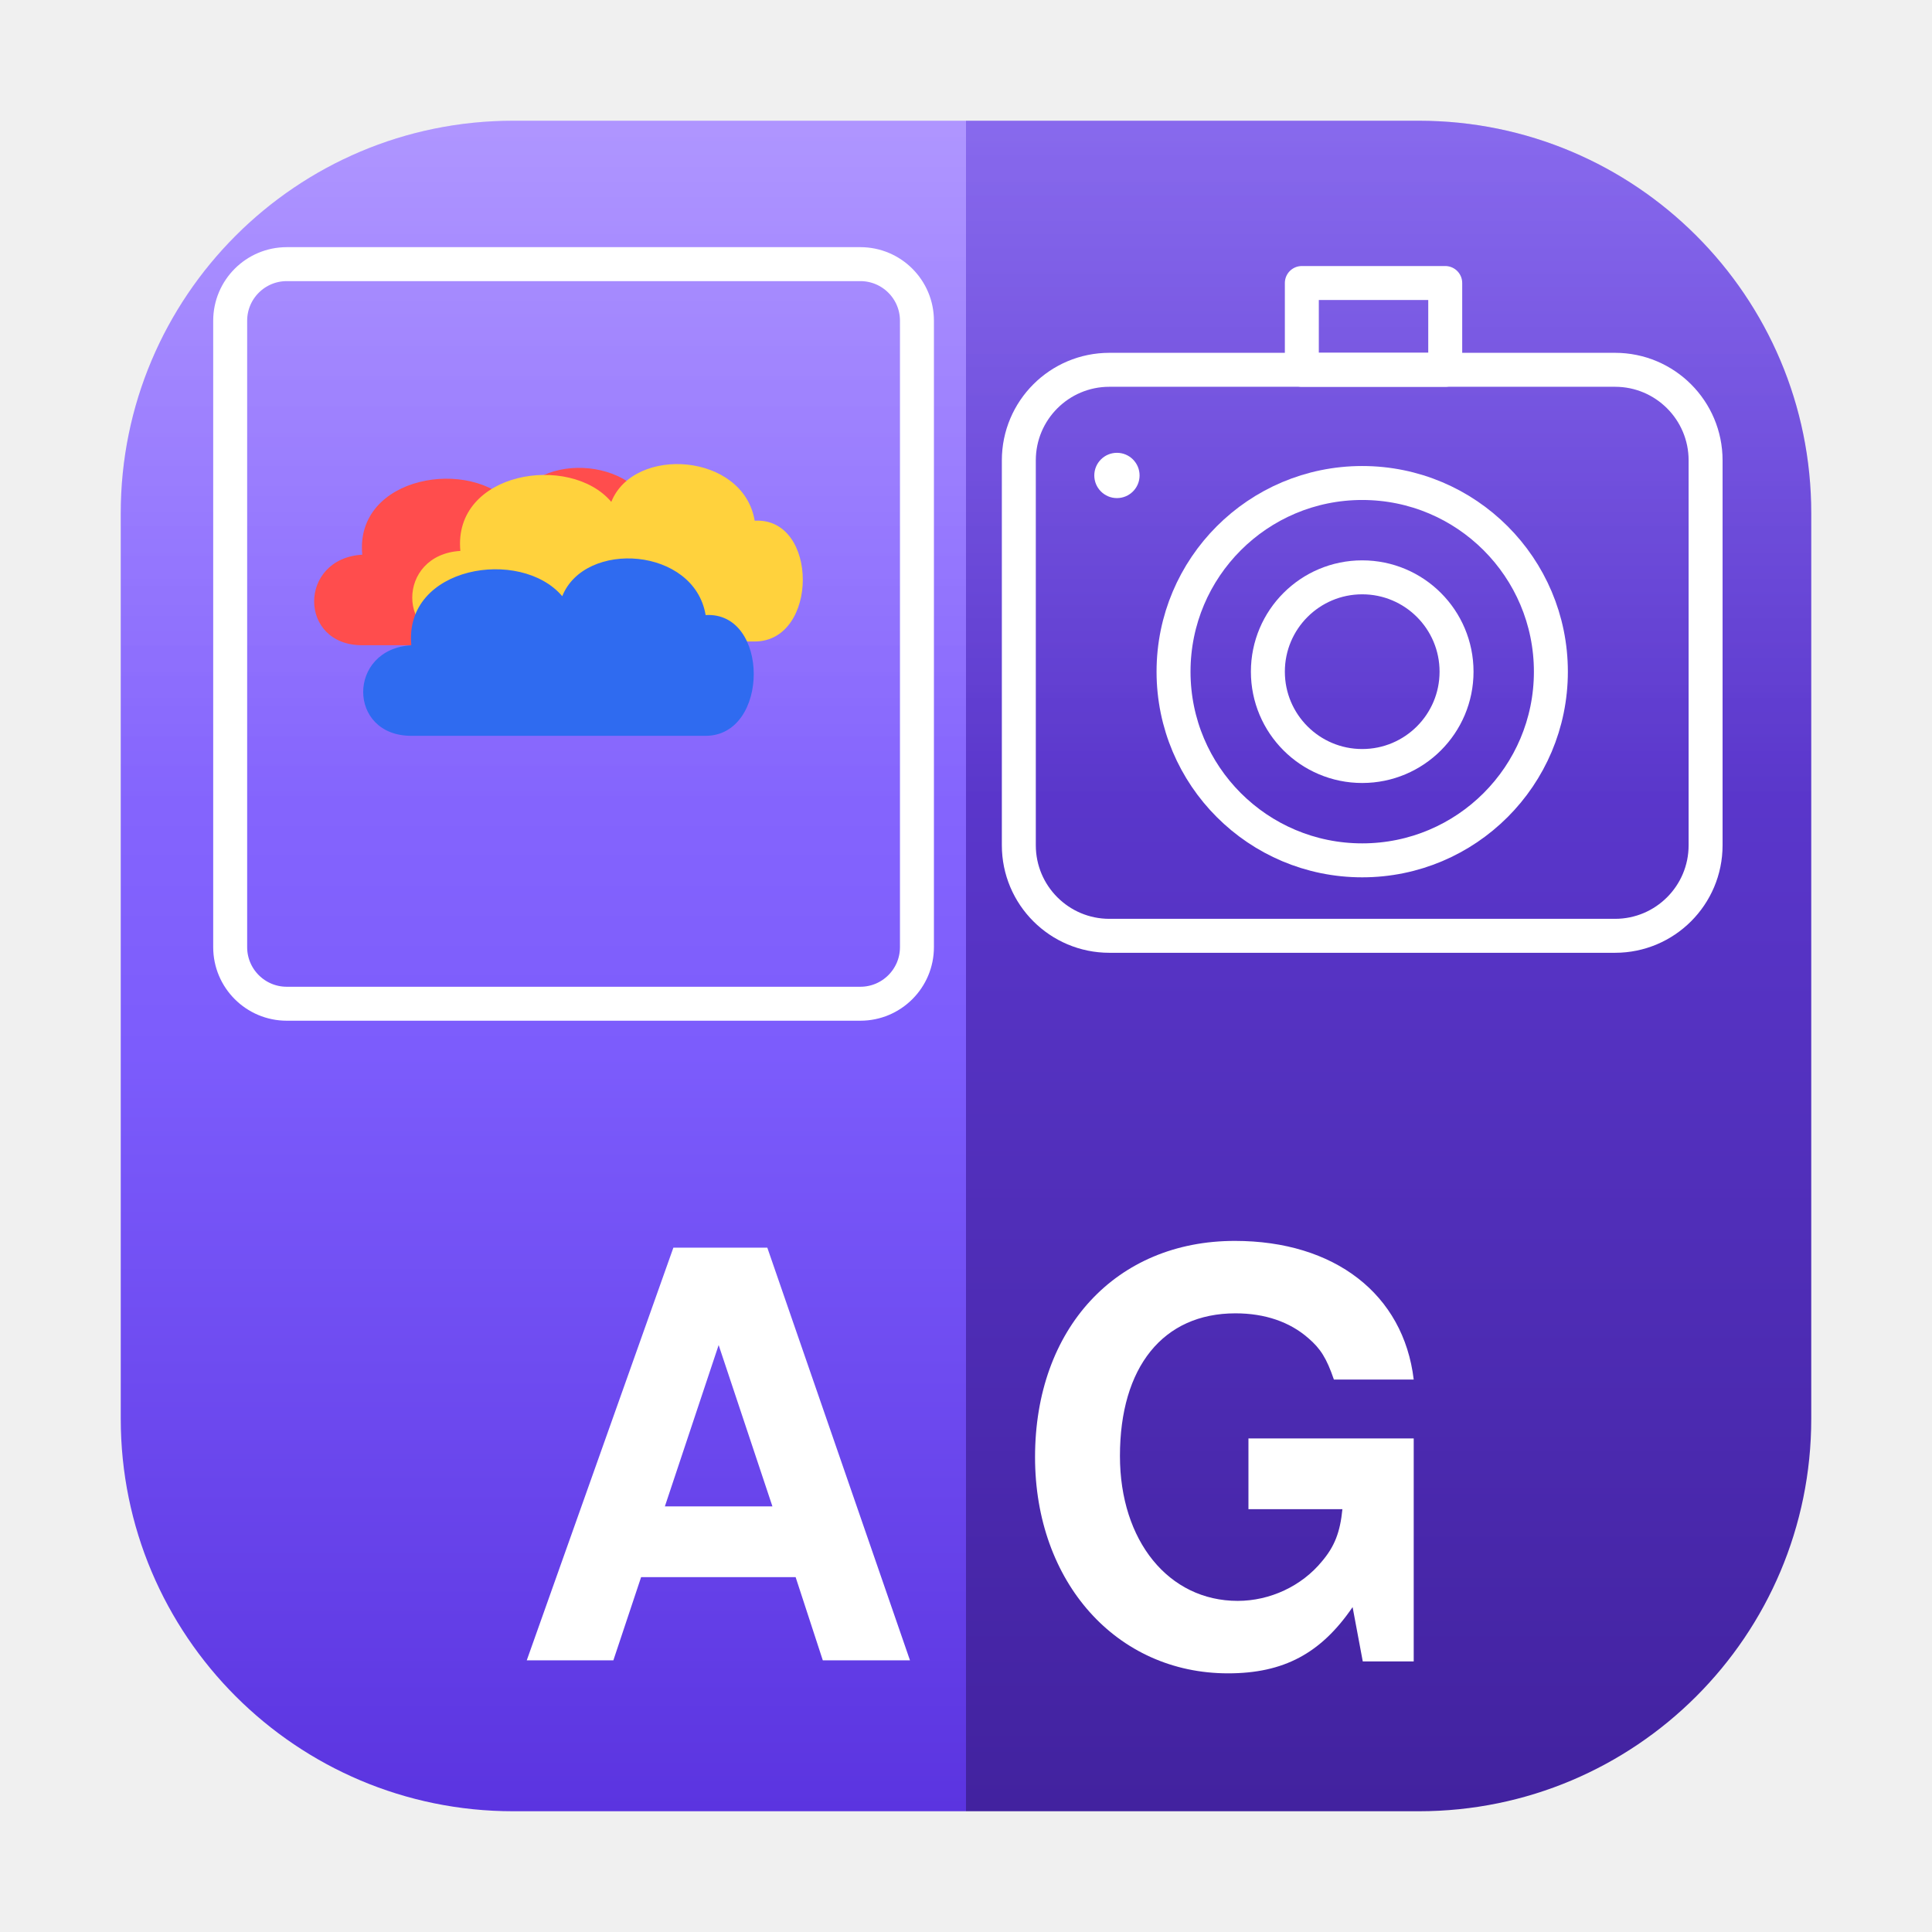
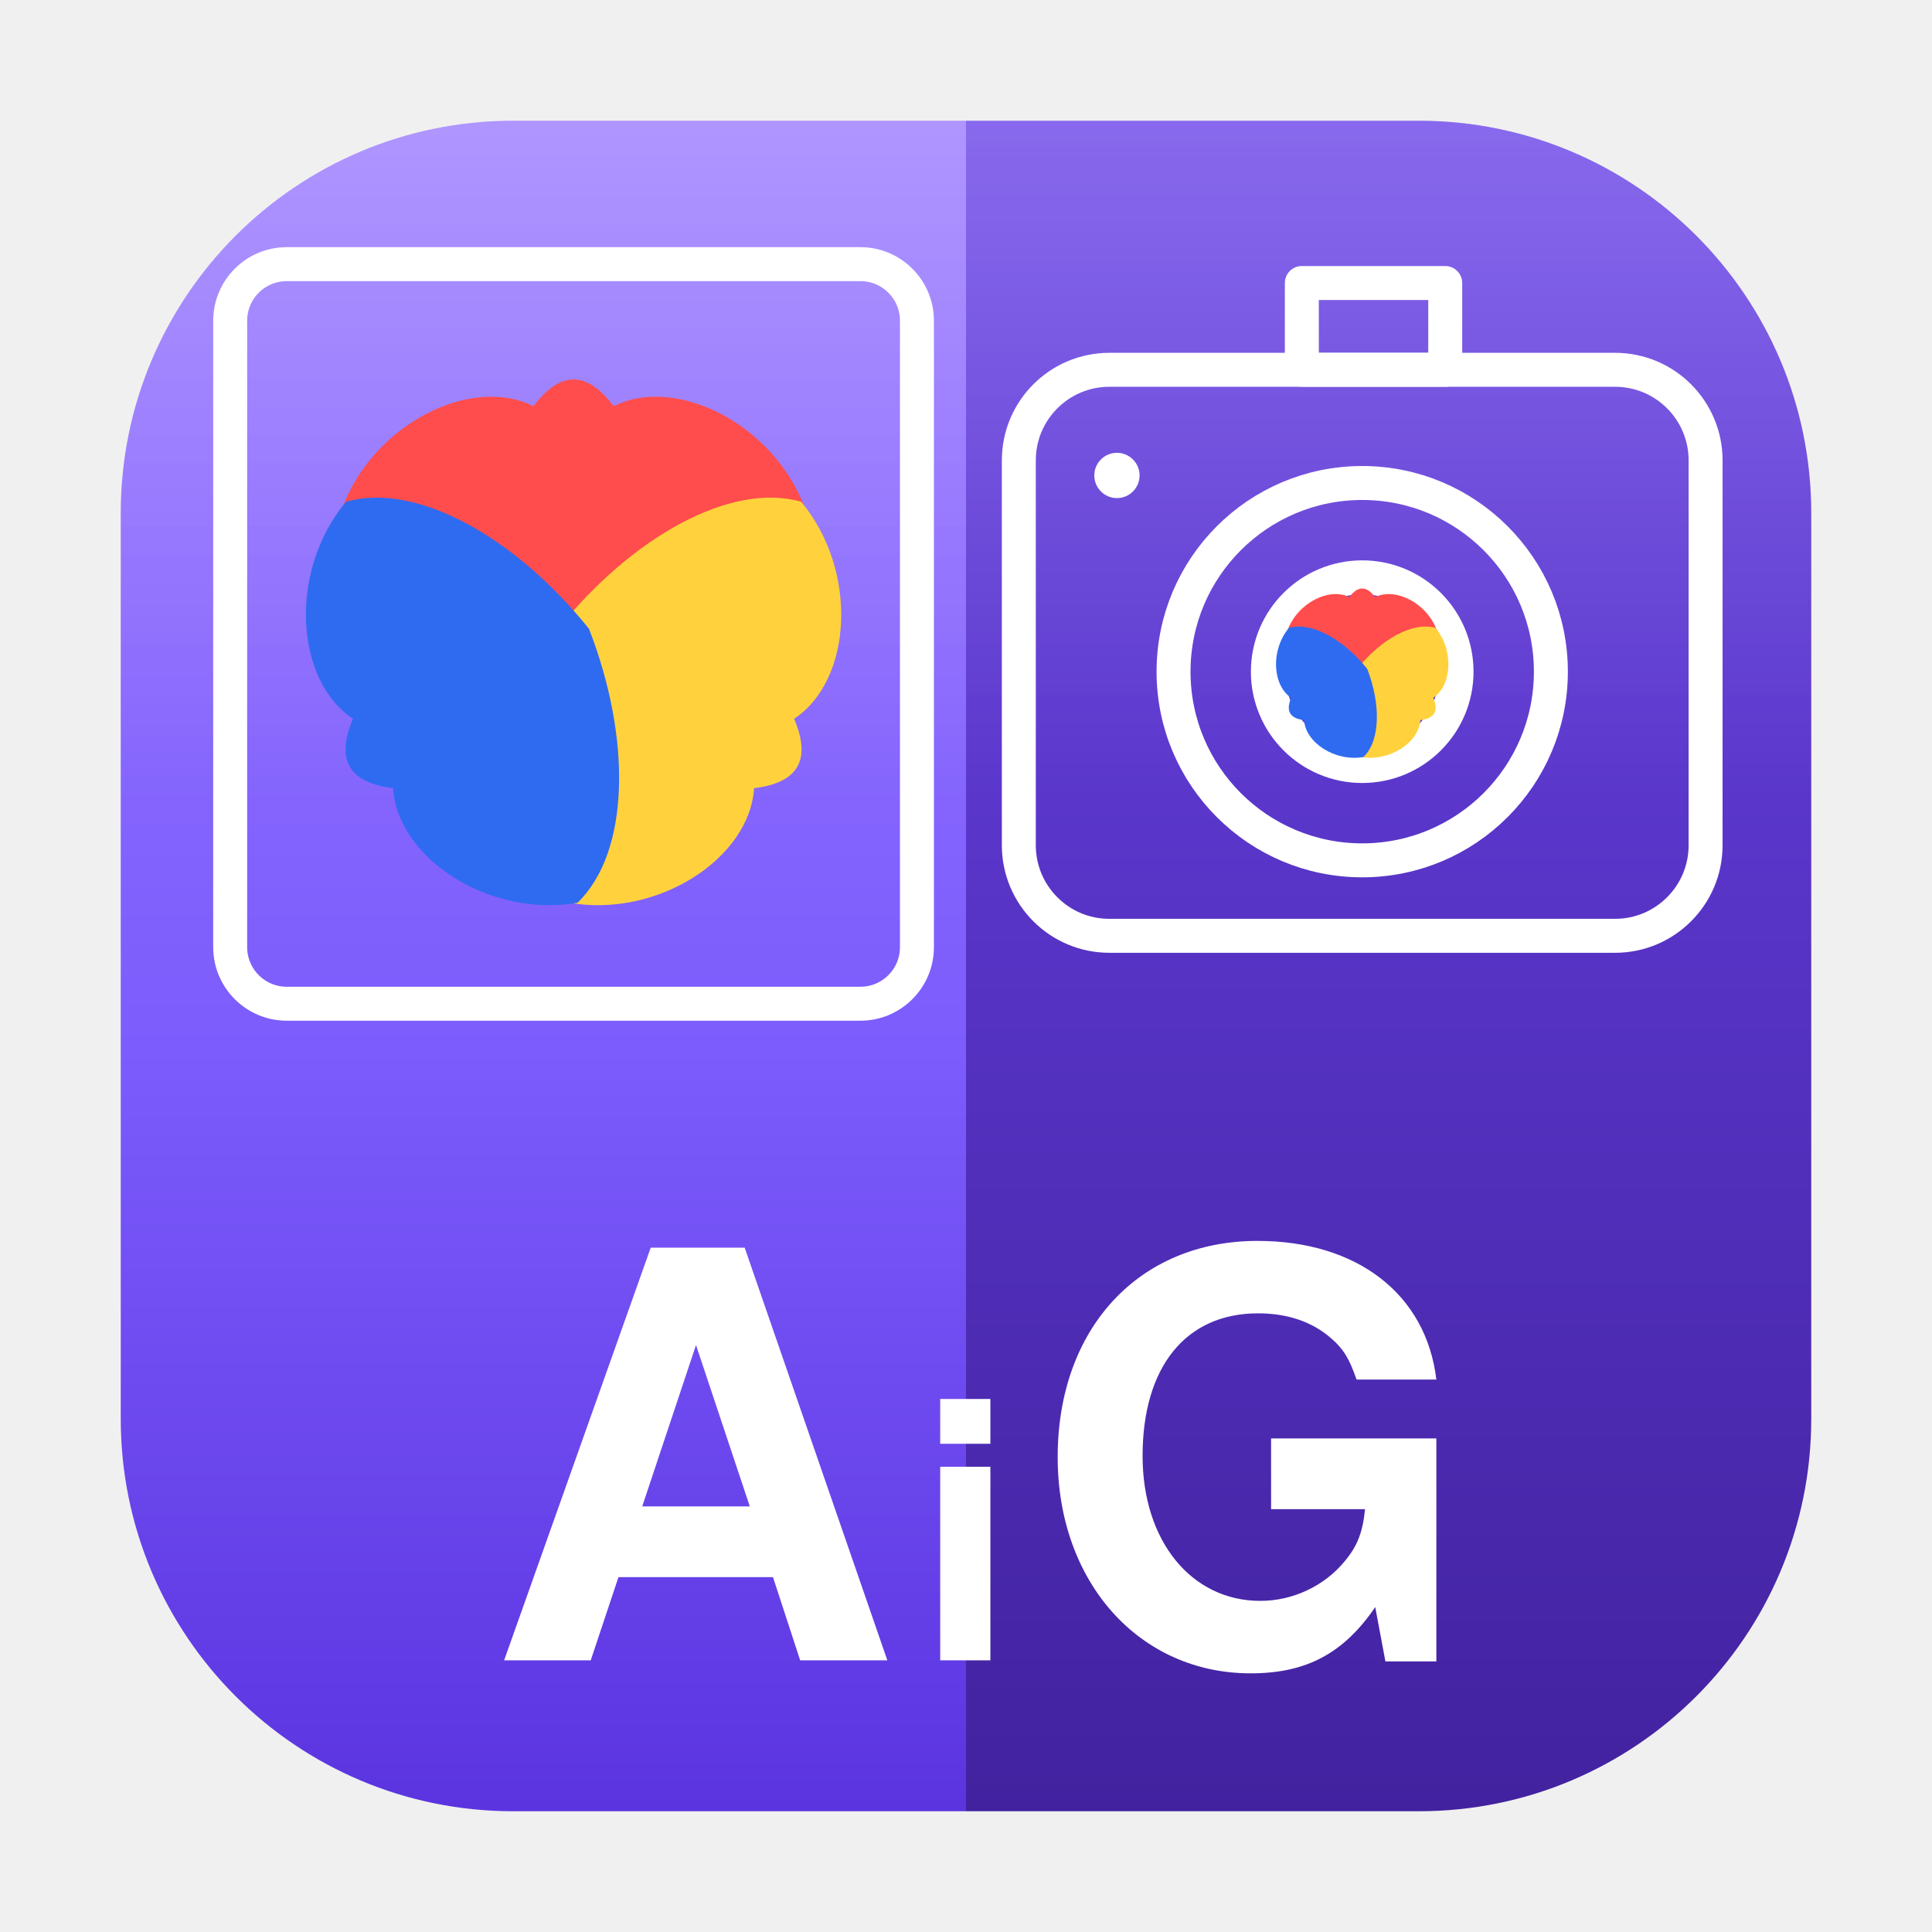
<svg xmlns="http://www.w3.org/2000/svg" width="1024" height="1024" viewBox="0 0 1024 1024">
  <defs>
    <linearGradient id="bg" x1="0" y1="0" x2="0" y2="1">
      <stop offset="0" stop-color="#9b7bff" />
      <stop offset="0.55" stop-color="#7c5cfc" />
      <stop offset="1" stop-color="#5b34e0" />
    </linearGradient>
    <linearGradient id="bgArt" x1="0" y1="0" x2="0" y2="1">
      <stop offset="0" stop-color="#6a44e8" />
      <stop offset="1" stop-color="#42229f" />
    </linearGradient>
    <linearGradient id="sheen" x1="0" y1="0" x2="0" y2="1">
      <stop offset="0" stop-color="#ffffff" stop-opacity="0.20" />
      <stop offset="0.4" stop-color="#ffffff" stop-opacity="0" />
    </linearGradient>
    <clipPath id="round">
      <rect x="64" y="64" width="896" height="896" rx="208" />
    </clipPath>
    <clipPath id="boardClip">
      <rect x="132" y="150" width="344" height="372" rx="22" />
    </clipPath>
-     <g id="cloud">
-       <path d="M -86 30 C -120 30 -120 -16 -86 -18 C -90 -60 -28 -70 -6 -44                C 6 -74 64 -70 70 -34 C 104 -36 104 30 70 30 Z" />
+     <clipPath id="lensClip">
+       <circle cx="722" cy="356" r="48" />
+     </clipPath>
+     <g id="trio">
+       <g fill="#ff4d4d">
+         <path d="M 0 8 C -52 0 -96 -26 -104 -58 C -90 -96 -46 -118 -18 -104                  C -6 -120 6 -120 18 -104 C 46 -118 90 -96 104 -58                  C 96 -26 52 0 0 8 Z" />
+       </g>
+       <g fill="#ffd23d" transform="rotate(120)">
+         <path d="M 0 8 C -52 0 -96 -26 -104 -58 C -90 -96 -46 -118 -18 -104                  C -6 -120 6 -120 18 -104 C 46 -118 90 -96 104 -58                  C 96 -26 52 0 0 8 Z" />
+       </g>
+       <g fill="#2f6bf0" transform="rotate(240)">
+         <path d="M 0 8 C -52 0 -96 -26 -104 -58 C -90 -96 -46 -118 -18 -104                  C -6 -120 6 -120 18 -104 C 46 -118 90 -96 104 -58                  C 96 -26 52 0 0 8 Z" />
+       </g>
    </g>
-     <clipPath id="cA">
-       <use href="#cloud" transform="translate(278 312) scale(1.0)" />
-     </clipPath>
-     <clipPath id="cB">
-       <use href="#cloud" transform="translate(330 310) scale(1.0)" />
-     </clipPath>
-     <clipPath id="cC">
-       <use href="#cloud" transform="translate(304 360) scale(1.0)" />
-     </clipPath>
  </defs>
  <g clip-path="url(#round)">
    <rect x="64" y="64" width="448" height="896" fill="url(#bg)" />
    <rect x="512" y="64" width="448" height="896" fill="url(#bgArt)" />
    <rect x="64" y="64" width="896" height="896" fill="url(#sheen)" />
  </g>
  <rect x="122" y="140" width="364" height="392" rx="30" fill="none" stroke="#ffffff" stroke-width="18" />
  <g clip-path="url(#boardClip)">
-     <use href="#cloud" fill="#ff4d4d" transform="translate(278 312) scale(1.0)" />
-     <use href="#cloud" fill="#ffd23d" transform="translate(330 310) scale(1.0)" />
-     <use href="#cloud" fill="#2f6bf0" transform="translate(304 360) scale(1.0)" />
-     <use href="#cloud" fill="#ff9a2e" transform="translate(278 312) scale(1.0)" clip-path="url(#cB)" />
-     <use href="#cloud" fill="#27c05a" transform="translate(330 310) scale(1.0)" clip-path="url(#cC)" />
-     <use href="#cloud" fill="#8a3df0" transform="translate(278 312) scale(1.0)" clip-path="url(#cC)" />
-     <g clip-path="url(#cC)">
-       <use href="#cloud" fill="#4a3a63" transform="translate(278 312) scale(1.0)" clip-path="url(#cB)" />
-     </g>
+     <use href="#trio" transform="translate(304 338) scale(1.18)" />
  </g>
  <g fill="none" stroke="#ffffff" stroke-width="18" stroke-linecap="round" stroke-linejoin="round">
    <path d="M690 150 h76 v46 h-76 z" />
    <rect x="540" y="196" width="364" height="300" rx="48" />
    <circle cx="722" cy="356" r="100" />
    <circle cx="722" cy="356" r="50" />
    <circle cx="592" cy="252" r="12" fill="#ffffff" stroke="none" />
  </g>
-   <g fill="#ffffff" font-family="Helvetica Neue, Helvetica, Arial, sans-serif" font-size="300" font-weight="800">
-     <text x="488" y="880" text-anchor="end">A</text>
-     <text x="536" y="880" text-anchor="start">G</text>
+   <g clip-path="url(#lensClip)">
+     <use href="#trio" transform="translate(722 356) scale(0.38)" />
+   </g>
+   <g fill="#ffffff" font-family="Helvetica Neue, Helvetica, Arial, sans-serif" font-weight="800">
+     <text x="476" y="880" text-anchor="end" font-size="300">A</text>
+     <text x="512" y="880" text-anchor="middle" font-size="190">i</text>
+     <text x="548" y="880" text-anchor="start" font-size="300">G</text>
  </g>
</svg>
